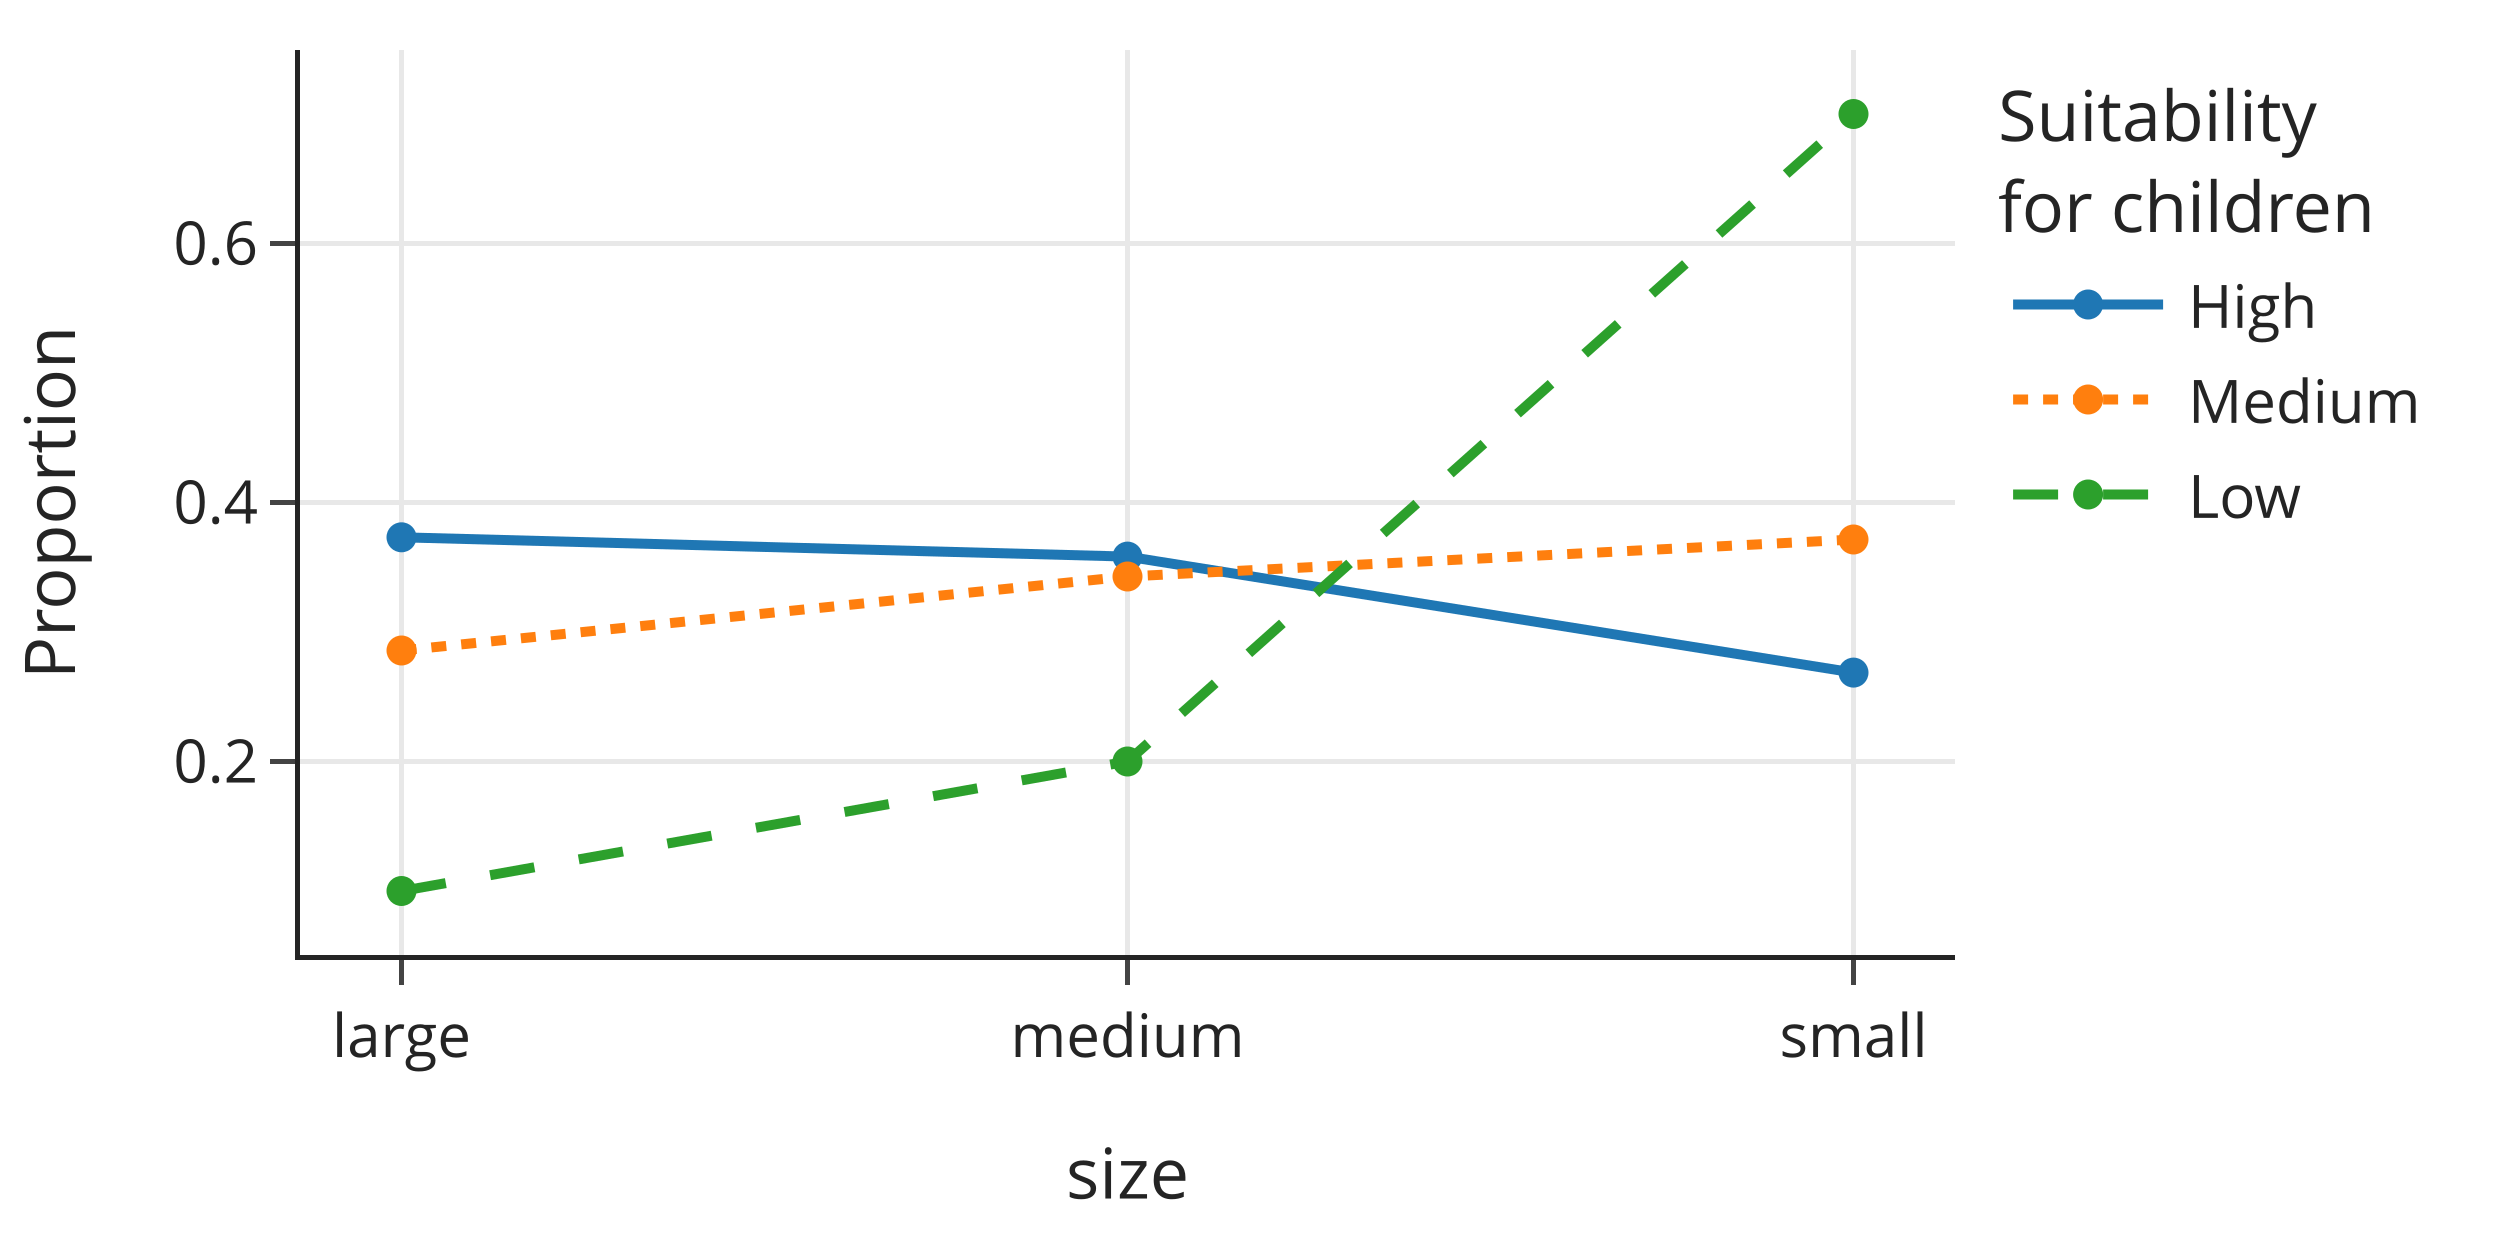
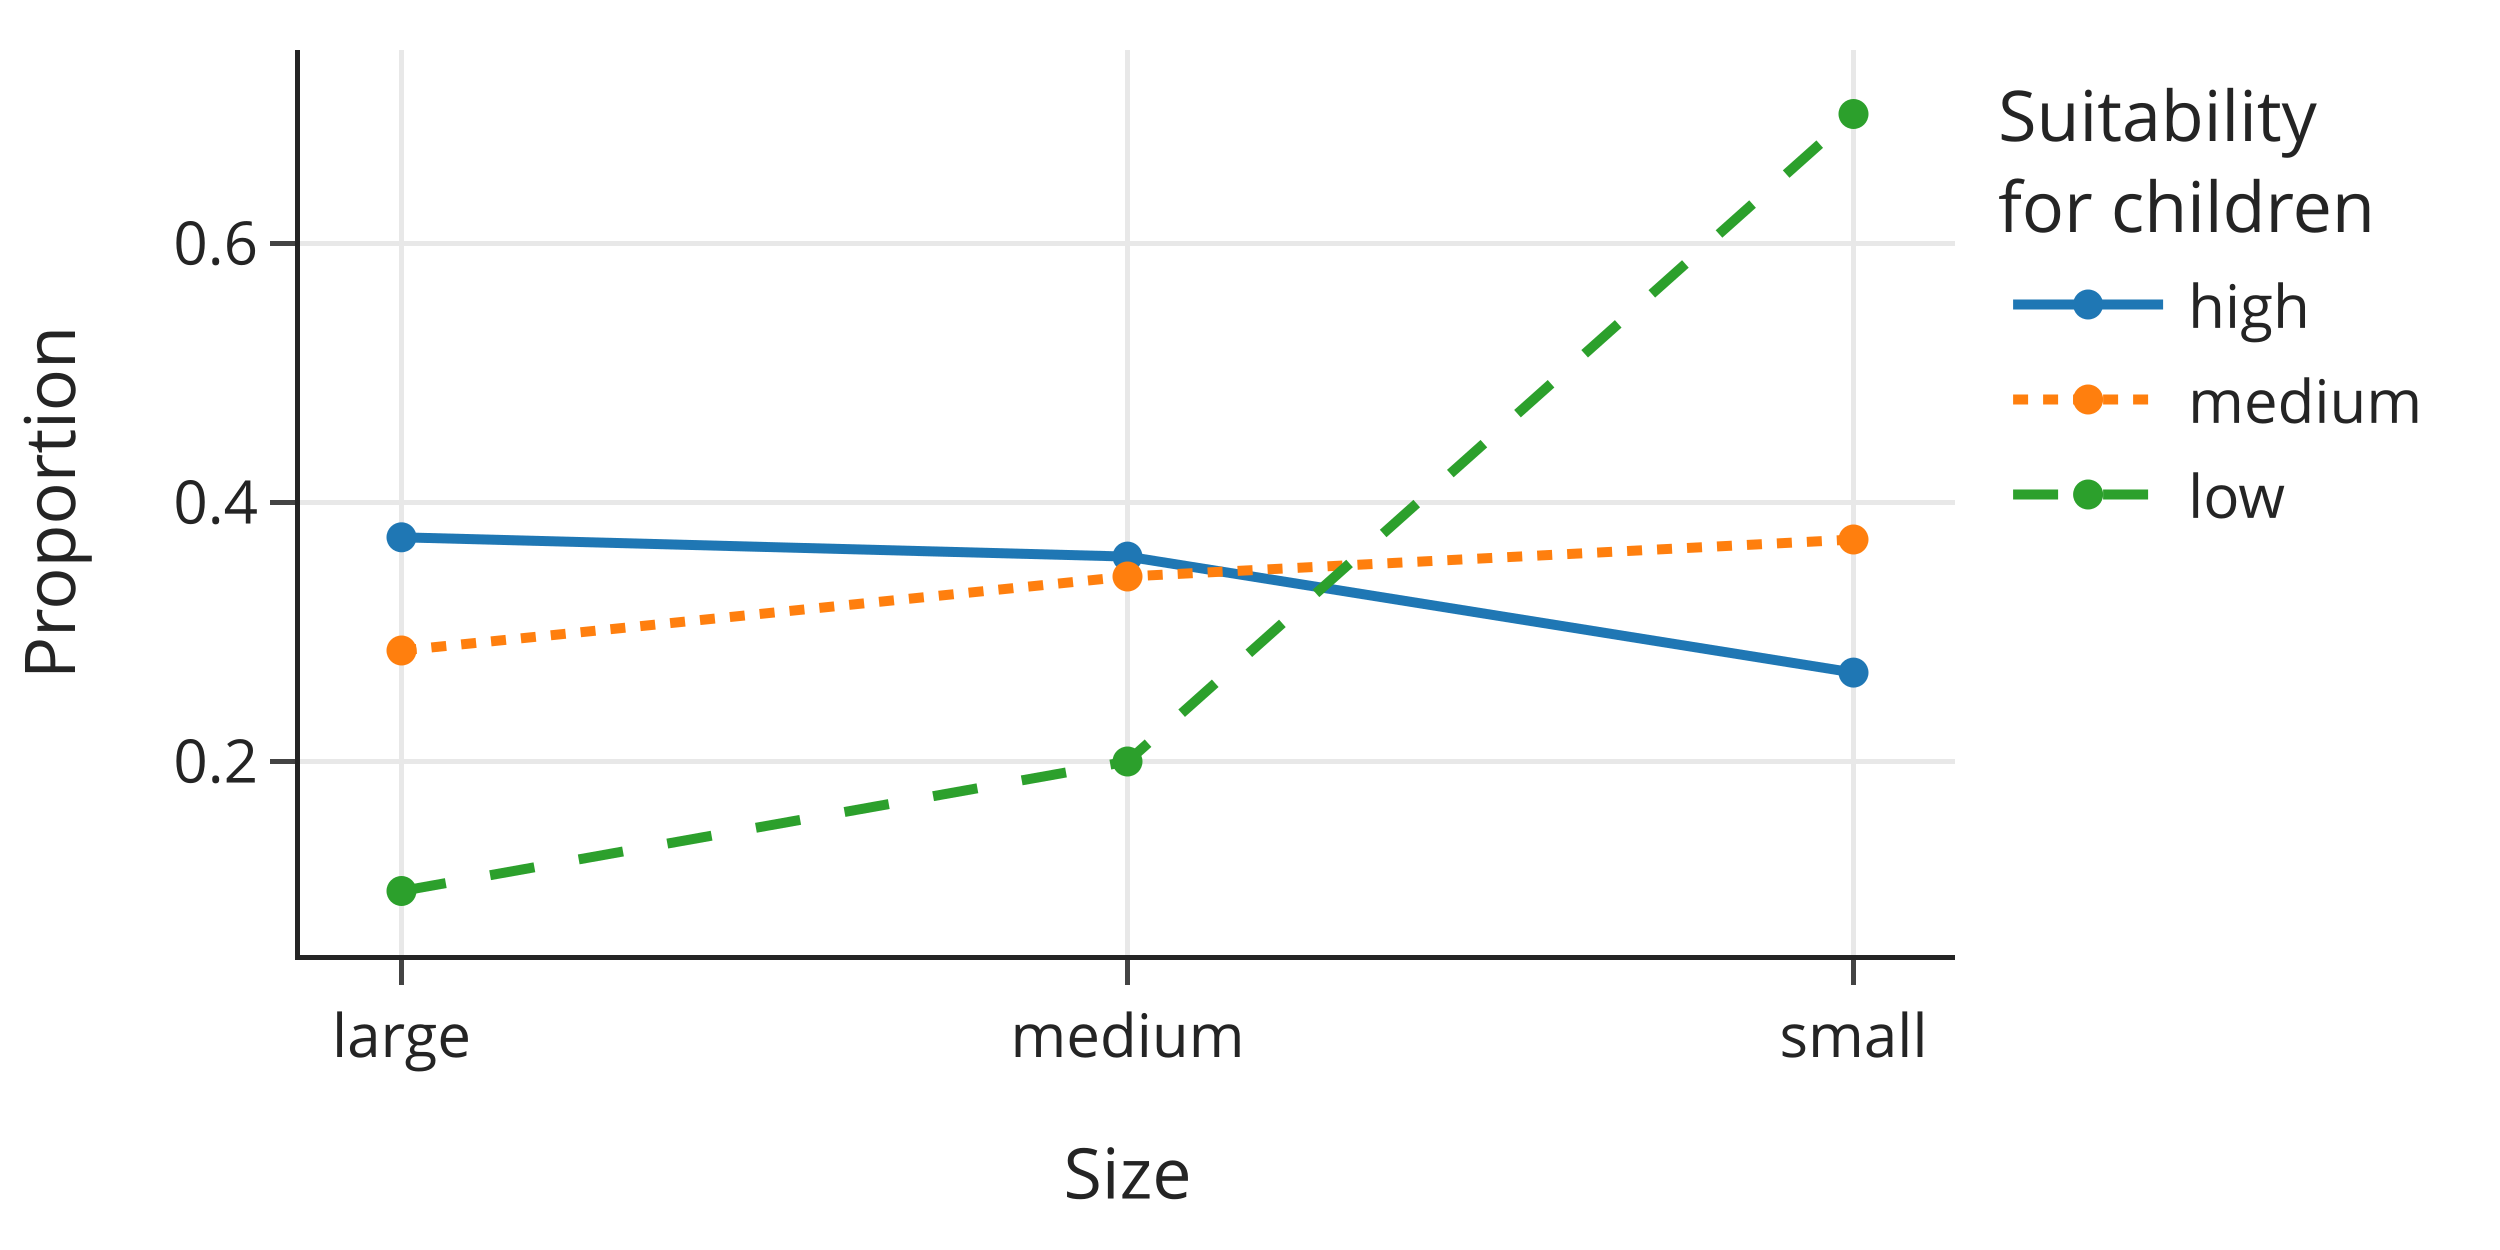
<svg xmlns="http://www.w3.org/2000/svg" class="main-svg" width="500" height="250" style="" viewBox="0 0 500 250">
  <rect x="0" y="0" width="500" height="250" style="fill: rgb(255, 255, 255); fill-opacity: 1;" />
-   <defs id="defs-486750">
+   <defs id="defs-b6f004">
    <g class="clips">
-       <clipPath id="clip486750xyplot" class="plotclip">
+       <clipPath id="clipb6f004xyplot" class="plotclip">
        <rect width="331" height="181" />
      </clipPath>
-       <clipPath class="axesclip" id="clip486750x">
+       <clipPath class="axesclip" id="clipb6f004x">
        <rect x="60" y="0" width="331" height="250" />
      </clipPath>
-       <clipPath class="axesclip" id="clip486750y">
+       <clipPath class="axesclip" id="clipb6f004y">
        <rect x="0" y="10" width="500" height="181" />
      </clipPath>
-       <clipPath class="axesclip" id="clip486750xy">
+       <clipPath class="axesclip" id="clipb6f004xy">
        <rect x="60" y="10" width="331" height="181" />
      </clipPath>
    </g>
    <g class="gradients" />
    <g class="patterns" />
  </defs>
  <g class="bglayer" />
  <g class="layer-below">
    <g class="imagelayer" />
    <g class="shapelayer" />
  </g>
  <g class="cartesianlayer">
    <g class="subplot xy">
      <g class="layer-subplot">
        <g class="shapelayer" />
        <g class="imagelayer" />
      </g>
      <g class="gridlayer">
        <g class="x">
          <path class="xgrid crisp" transform="translate(80.3,0)" d="M0,10v181" style="stroke: rgb(232, 232, 232); stroke-opacity: 1; stroke-width: 1px;" />
          <path class="xgrid crisp" transform="translate(225.5,0)" d="M0,10v181" style="stroke: rgb(232, 232, 232); stroke-opacity: 1; stroke-width: 1px;" />
          <path class="xgrid crisp" transform="translate(370.7,0)" d="M0,10v181" style="stroke: rgb(232, 232, 232); stroke-opacity: 1; stroke-width: 1px;" />
        </g>
        <g class="y">
          <path class="ygrid crisp" transform="translate(0,152.3)" d="M60,0h331" style="stroke: rgb(232, 232, 232); stroke-opacity: 1; stroke-width: 1px;" />
          <path class="ygrid crisp" transform="translate(0,100.5)" d="M60,0h331" style="stroke: rgb(232, 232, 232); stroke-opacity: 1; stroke-width: 1px;" />
          <path class="ygrid crisp" transform="translate(0,48.7)" d="M60,0h331" style="stroke: rgb(232, 232, 232); stroke-opacity: 1; stroke-width: 1px;" />
        </g>
      </g>
      <g class="zerolinelayer" />
      <path class="xlines-below" />
      <path class="ylines-below" />
      <g class="overlines-below" />
      <g class="xaxislayer-below" />
      <g class="yaxislayer-below" />
      <g class="overaxes-below" />
-       <g class="plot" transform="translate(60,10)" clip-path="url(#clip486750xyplot)">
+       <g class="plot" transform="translate(60,10)" clip-path="url(#clipb6f004xyplot)">
        <g class="scatterlayer mlayer">
-           <g class="trace scatter tracef9c42c" style="stroke-miterlimit: 2; opacity: 1;">
+           <g class="trace scatter trace5063d4" style="stroke-miterlimit: 2; opacity: 1;">
            <g class="fills" />
            <g class="errorbars" />
            <g class="lines">
              <path class="js-line" d="M20.3,97.46L165.5,101.32L310.7,124.52" style="vector-effect: non-scaling-stroke; fill: none; stroke: rgb(31, 119, 180); stroke-opacity: 1; stroke-width: 2px; opacity: 1;" />
            </g>
            <g class="points">
              <path class="point" transform="translate(20.3,97.46)" d="M3,0A3,3 0 1,1 0,-3A3,3 0 0,1 3,0Z" style="opacity: 1; stroke-width: 0px; fill: rgb(31, 119, 180); fill-opacity: 1;" />
              <path class="point" transform="translate(165.5,101.32)" d="M3,0A3,3 0 1,1 0,-3A3,3 0 0,1 3,0Z" style="opacity: 1; stroke-width: 0px; fill: rgb(31, 119, 180); fill-opacity: 1;" />
              <path class="point" transform="translate(310.7,124.52)" d="M3,0A3,3 0 1,1 0,-3A3,3 0 0,1 3,0Z" style="opacity: 1; stroke-width: 0px; fill: rgb(31, 119, 180); fill-opacity: 1;" />
            </g>
            <g class="text" />
          </g>
-           <g class="trace scatter trace1dfd48" style="stroke-miterlimit: 2; opacity: 1;">
+           <g class="trace scatter tracea2bd26" style="stroke-miterlimit: 2; opacity: 1;">
            <g class="fills" />
            <g class="errorbars" />
            <g class="lines">
              <path class="js-line" d="M20.3,120.1L165.5,105.3L310.7,97.9" style="vector-effect: non-scaling-stroke; fill: none; stroke: rgb(255, 127, 14); stroke-opacity: 1; stroke-width: 2px; opacity: 1; stroke-dasharray: 3px, 3px;" />
            </g>
            <g class="points">
              <path class="point" transform="translate(20.3,120.1)" d="M3,0A3,3 0 1,1 0,-3A3,3 0 0,1 3,0Z" style="opacity: 1; stroke-width: 0px; fill: rgb(255, 127, 14); fill-opacity: 1;" />
              <path class="point" transform="translate(165.5,105.3)" d="M3,0A3,3 0 1,1 0,-3A3,3 0 0,1 3,0Z" style="opacity: 1; stroke-width: 0px; fill: rgb(255, 127, 14); fill-opacity: 1;" />
              <path class="point" transform="translate(310.7,97.9)" d="M3,0A3,3 0 1,1 0,-3A3,3 0 0,1 3,0Z" style="opacity: 1; stroke-width: 0px; fill: rgb(255, 127, 14); fill-opacity: 1;" />
            </g>
            <g class="text" />
          </g>
-           <g class="trace scatter tracea47c72" style="stroke-miterlimit: 2; opacity: 1;">
+           <g class="trace scatter trace7d165a" style="stroke-miterlimit: 2; opacity: 1;">
            <g class="fills" />
            <g class="errorbars" />
            <g class="lines">
              <path class="js-line" d="M20.3,168.2L165.5,142.3L310.7,12.8" style="vector-effect: non-scaling-stroke; fill: none; stroke: rgb(44, 160, 44); stroke-opacity: 1; stroke-width: 2px; opacity: 1; stroke-dasharray: 9px, 9px;" />
            </g>
            <g class="points">
              <path class="point" transform="translate(20.3,168.2)" d="M3,0A3,3 0 1,1 0,-3A3,3 0 0,1 3,0Z" style="opacity: 1; stroke-width: 0px; fill: rgb(44, 160, 44); fill-opacity: 1;" />
              <path class="point" transform="translate(165.5,142.3)" d="M3,0A3,3 0 1,1 0,-3A3,3 0 0,1 3,0Z" style="opacity: 1; stroke-width: 0px; fill: rgb(44, 160, 44); fill-opacity: 1;" />
              <path class="point" transform="translate(310.7,12.8)" d="M3,0A3,3 0 1,1 0,-3A3,3 0 0,1 3,0Z" style="opacity: 1; stroke-width: 0px; fill: rgb(44, 160, 44); fill-opacity: 1;" />
            </g>
            <g class="text" />
          </g>
        </g>
      </g>
      <g class="overplot" />
      <path class="xlines-above crisp" d="M59,191.5H391" style="fill: none; stroke-width: 1px; stroke: rgb(36, 36, 36); stroke-opacity: 1;" />
      <path class="ylines-above crisp" d="M59.5,10V191" style="fill: none; stroke-width: 1px; stroke: rgb(36, 36, 36); stroke-opacity: 1;" />
      <g class="overlines-above" />
      <g class="xaxislayer-above">
        <path class="xtick ticks crisp" d="M0,192v5" transform="translate(80.3,0)" style="stroke: rgb(68, 68, 68); stroke-opacity: 1; stroke-width: 1px;" />
        <path class="xtick ticks crisp" d="M0,192v5" transform="translate(225.5,0)" style="stroke: rgb(68, 68, 68); stroke-opacity: 1; stroke-width: 1px;" />
        <path class="xtick ticks crisp" d="M0,192v5" transform="translate(370.7,0)" style="stroke: rgb(68, 68, 68); stroke-opacity: 1; stroke-width: 1px;" />
        <g class="xtick">
          <text text-anchor="middle" x="0" y="211.4" transform="translate(80.3,0)" style="font-family: 'Open Sans', verdana, arial, sans-serif; font-size: 12px; fill: rgb(36, 36, 36); fill-opacity: 1; white-space: pre; opacity: 1;">large</text>
        </g>
        <g class="xtick">
          <text text-anchor="middle" x="0" y="211.4" transform="translate(225.5,0)" style="font-family: 'Open Sans', verdana, arial, sans-serif; font-size: 12px; fill: rgb(36, 36, 36); fill-opacity: 1; white-space: pre; opacity: 1;">medium</text>
        </g>
        <g class="xtick">
          <text text-anchor="middle" x="0" y="211.4" transform="translate(370.7,0)" style="font-family: 'Open Sans', verdana, arial, sans-serif; font-size: 12px; fill: rgb(36, 36, 36); fill-opacity: 1; white-space: pre; opacity: 1;">small</text>
        </g>
      </g>
      <g class="yaxislayer-above">
        <path class="ytick ticks crisp" d="M59,0h-5" transform="translate(0,152.3)" style="stroke: rgb(68, 68, 68); stroke-opacity: 1; stroke-width: 1px;" />
        <path class="ytick ticks crisp" d="M59,0h-5" transform="translate(0,100.5)" style="stroke: rgb(68, 68, 68); stroke-opacity: 1; stroke-width: 1px;" />
        <path class="ytick ticks crisp" d="M59,0h-5" transform="translate(0,48.7)" style="stroke: rgb(68, 68, 68); stroke-opacity: 1; stroke-width: 1px;" />
        <g class="ytick">
          <text text-anchor="end" x="51.6" y="4.2" transform="translate(0,152.3)" style="font-family: 'Open Sans', verdana, arial, sans-serif; font-size: 12px; fill: rgb(36, 36, 36); fill-opacity: 1; white-space: pre; opacity: 1;">0.2</text>
        </g>
        <g class="ytick">
          <text text-anchor="end" x="51.6" y="4.2" style="font-family: 'Open Sans', verdana, arial, sans-serif; font-size: 12px; fill: rgb(36, 36, 36); fill-opacity: 1; white-space: pre; opacity: 1;" transform="translate(0,100.5)">0.4</text>
        </g>
        <g class="ytick">
          <text text-anchor="end" x="51.6" y="4.2" style="font-family: 'Open Sans', verdana, arial, sans-serif; font-size: 12px; fill: rgb(36, 36, 36); fill-opacity: 1; white-space: pre; opacity: 1;" transform="translate(0,48.7)">0.6</text>
        </g>
      </g>
      <g class="overaxes-above" />
    </g>
  </g>
  <g class="polarlayer" />
  <g class="smithlayer" />
  <g class="ternarylayer" />
  <g class="geolayer" />
  <g class="funnelarealayer" />
  <g class="pielayer" />
  <g class="iciclelayer" />
  <g class="treemaplayer" />
  <g class="sunburstlayer" />
  <g class="glimages" />
-   <defs id="topdefs-486750">
+   <defs id="topdefs-b6f004">
    <g class="clips" />
-     <clipPath id="legend486750">
+     <clipPath id="legendb6f004">
      <rect width="92" height="104" x="0" y="0" />
    </clipPath>
  </defs>
  <g class="layer-above">
    <g class="imagelayer" />
    <g class="shapelayer" />
  </g>
  <g class="infolayer">
    <g class="legend" pointer-events="all" transform="translate(397.62,10)">
-       <rect class="bg" shape-rendering="crispEdges" width="92" height="104" x="0" y="0" style="stroke: rgb(68, 68, 68); stroke-opacity: 1; fill: rgb(255, 255, 255); fill-opacity: 1; stroke-width: 0px;" />
-       <g class="scrollbox" transform="" clip-path="url(#legend486750)">
+       <rect class="bg" shape-rendering="crispEdges" style="stroke: rgb(68, 68, 68); stroke-opacity: 1; fill: rgb(255, 255, 255); fill-opacity: 1; stroke-width: 0px;" width="92" height="104" x="0" y="0" />
+       <g class="scrollbox" transform="" clip-path="url(#legendb6f004)">
        <text class="legendtitletext" text-anchor="start" x="2" y="18.2" style="font-family: 'Open Sans', verdana, arial, sans-serif; font-size: 14px; fill: rgb(36, 36, 36); fill-opacity: 1; white-space: pre;">
          <tspan class="line" dy="0em" x="2" y="18.2">Suitability </tspan>
          <tspan class="line" dy="1.3em" x="2" y="18.2">for children</tspan>
        </text>
        <g class="groups" transform="">
          <g class="traces" transform="translate(0,50.9)" style="opacity: 1;">
-             <text class="legendtext" text-anchor="start" x="40" y="4.68" style="font-family: 'Open Sans', verdana, arial, sans-serif; font-size: 12px; fill: rgb(36, 36, 36); fill-opacity: 1; white-space: pre;">High</text>
+             <text class="legendtext" text-anchor="start" x="40" y="4.68" style="font-family: 'Open Sans', verdana, arial, sans-serif; font-size: 12px; fill: rgb(36, 36, 36); fill-opacity: 1; white-space: pre;">high</text>
            <g class="layers" style="opacity: 1;">
              <g class="legendfill" />
              <g class="legendlines">
                <path class="js-line" d="M5,0h30" style="fill: none; stroke: rgb(31, 119, 180); stroke-opacity: 1; stroke-width: 2px;" />
              </g>
              <g class="legendsymbols">
                <g class="legendpoints">
                  <path class="scatterpts" transform="translate(20,0)" d="M3,0A3,3 0 1,1 0,-3A3,3 0 0,1 3,0Z" style="opacity: 1; stroke-width: 0px; fill: rgb(31, 119, 180); fill-opacity: 1;" />
                </g>
              </g>
            </g>
-             <rect class="legendtoggle" x="0" y="-9.5" width="86.484" height="19" style="fill: rgb(0, 0, 0); fill-opacity: 0;" />
+             <rect class="legendtoggle" x="0" y="-9.5" width="86.812" height="19" style="fill: rgb(0, 0, 0); fill-opacity: 0;" />
          </g>
        </g>
        <g class="groups" transform="">
          <g class="traces" transform="translate(0,69.9)" style="opacity: 1;">
-             <text class="legendtext" text-anchor="start" x="40" y="4.68" style="font-family: 'Open Sans', verdana, arial, sans-serif; font-size: 12px; fill: rgb(36, 36, 36); fill-opacity: 1; white-space: pre;">Medium</text>
+             <text class="legendtext" text-anchor="start" x="40" y="4.68" style="font-family: 'Open Sans', verdana, arial, sans-serif; font-size: 12px; fill: rgb(36, 36, 36); fill-opacity: 1; white-space: pre;">medium</text>
            <g class="layers" style="opacity: 1;">
              <g class="legendfill" />
              <g class="legendlines">
                <path class="js-line" d="M5,0h30" style="fill: none; stroke: rgb(255, 127, 14); stroke-opacity: 1; stroke-dasharray: 3px, 3px; stroke-width: 2px;" />
              </g>
              <g class="legendsymbols">
                <g class="legendpoints">
                  <path class="scatterpts" transform="translate(20,0)" d="M3,0A3,3 0 1,1 0,-3A3,3 0 0,1 3,0Z" style="opacity: 1; stroke-width: 0px; fill: rgb(255, 127, 14); fill-opacity: 1;" />
                </g>
              </g>
            </g>
-             <rect class="legendtoggle" x="0" y="-9.5" width="86.484" height="19" style="fill: rgb(0, 0, 0); fill-opacity: 0;" />
+             <rect class="legendtoggle" x="0" y="-9.5" width="86.812" height="19" style="fill: rgb(0, 0, 0); fill-opacity: 0;" />
          </g>
        </g>
        <g class="groups" transform="">
          <g class="traces" transform="translate(0,88.9)" style="opacity: 1;">
-             <text class="legendtext" text-anchor="start" x="40" y="4.68" style="font-family: 'Open Sans', verdana, arial, sans-serif; font-size: 12px; fill: rgb(36, 36, 36); fill-opacity: 1; white-space: pre;">Low</text>
+             <text class="legendtext" text-anchor="start" x="40" y="4.68" style="font-family: 'Open Sans', verdana, arial, sans-serif; font-size: 12px; fill: rgb(36, 36, 36); fill-opacity: 1; white-space: pre;">low</text>
            <g class="layers" style="opacity: 1;">
              <g class="legendfill" />
              <g class="legendlines">
                <path class="js-line" d="M5,0h30" style="fill: none; stroke: rgb(44, 160, 44); stroke-opacity: 1; stroke-dasharray: 9px, 9px; stroke-width: 2px;" />
              </g>
              <g class="legendsymbols">
                <g class="legendpoints">
                  <path class="scatterpts" transform="translate(20,0)" d="M3,0A3,3 0 1,1 0,-3A3,3 0 0,1 3,0Z" style="opacity: 1; stroke-width: 0px; fill: rgb(44, 160, 44); fill-opacity: 1;" />
                </g>
              </g>
            </g>
-             <rect class="legendtoggle" x="0" y="-9.5" width="86.484" height="19" style="fill: rgb(0, 0, 0); fill-opacity: 0;" />
-           </g>
-         </g>
-       </g>
-       <rect class="scrollbar" rx="20" ry="3" width="0" height="0" x="0" y="0" style="fill: rgb(128, 139, 164); fill-opacity: 1;" />
+             <rect class="legendtoggle" x="0" y="-9.5" width="86.812" height="19" style="fill: rgb(0, 0, 0); fill-opacity: 0;" />
+           </g>
+         </g>
+       </g>
+       <rect class="scrollbar" rx="20" ry="3" width="0" height="0" style="fill: rgb(128, 139, 164); fill-opacity: 1;" x="0" y="0" />
    </g>
    <g class="g-gtitle" />
    <g class="g-xtitle">
-       <text class="xtitle" x="225.5" y="239.706" text-anchor="middle" style="font-family: 'Open Sans', verdana, arial, sans-serif; font-size: 14px; fill: rgb(36, 36, 36); opacity: 1; font-weight: normal; white-space: pre;">size</text>
+       <text class="xtitle" x="225.5" y="239.706" text-anchor="middle" style="font-family: 'Open Sans', verdana, arial, sans-serif; font-size: 14px; fill: rgb(36, 36, 36); opacity: 1; font-weight: normal; white-space: pre;">Size</text>
    </g>
    <g class="g-ytitle" transform="translate(5.12793,0)">
      <text class="ytitle" transform="rotate(-90,9.871875,100.5)" x="9.872" y="100.5" text-anchor="middle" style="font-family: 'Open Sans', verdana, arial, sans-serif; font-size: 14px; fill: rgb(36, 36, 36); opacity: 1; font-weight: normal; white-space: pre;">Proportion</text>
    </g>
  </g>
</svg>
